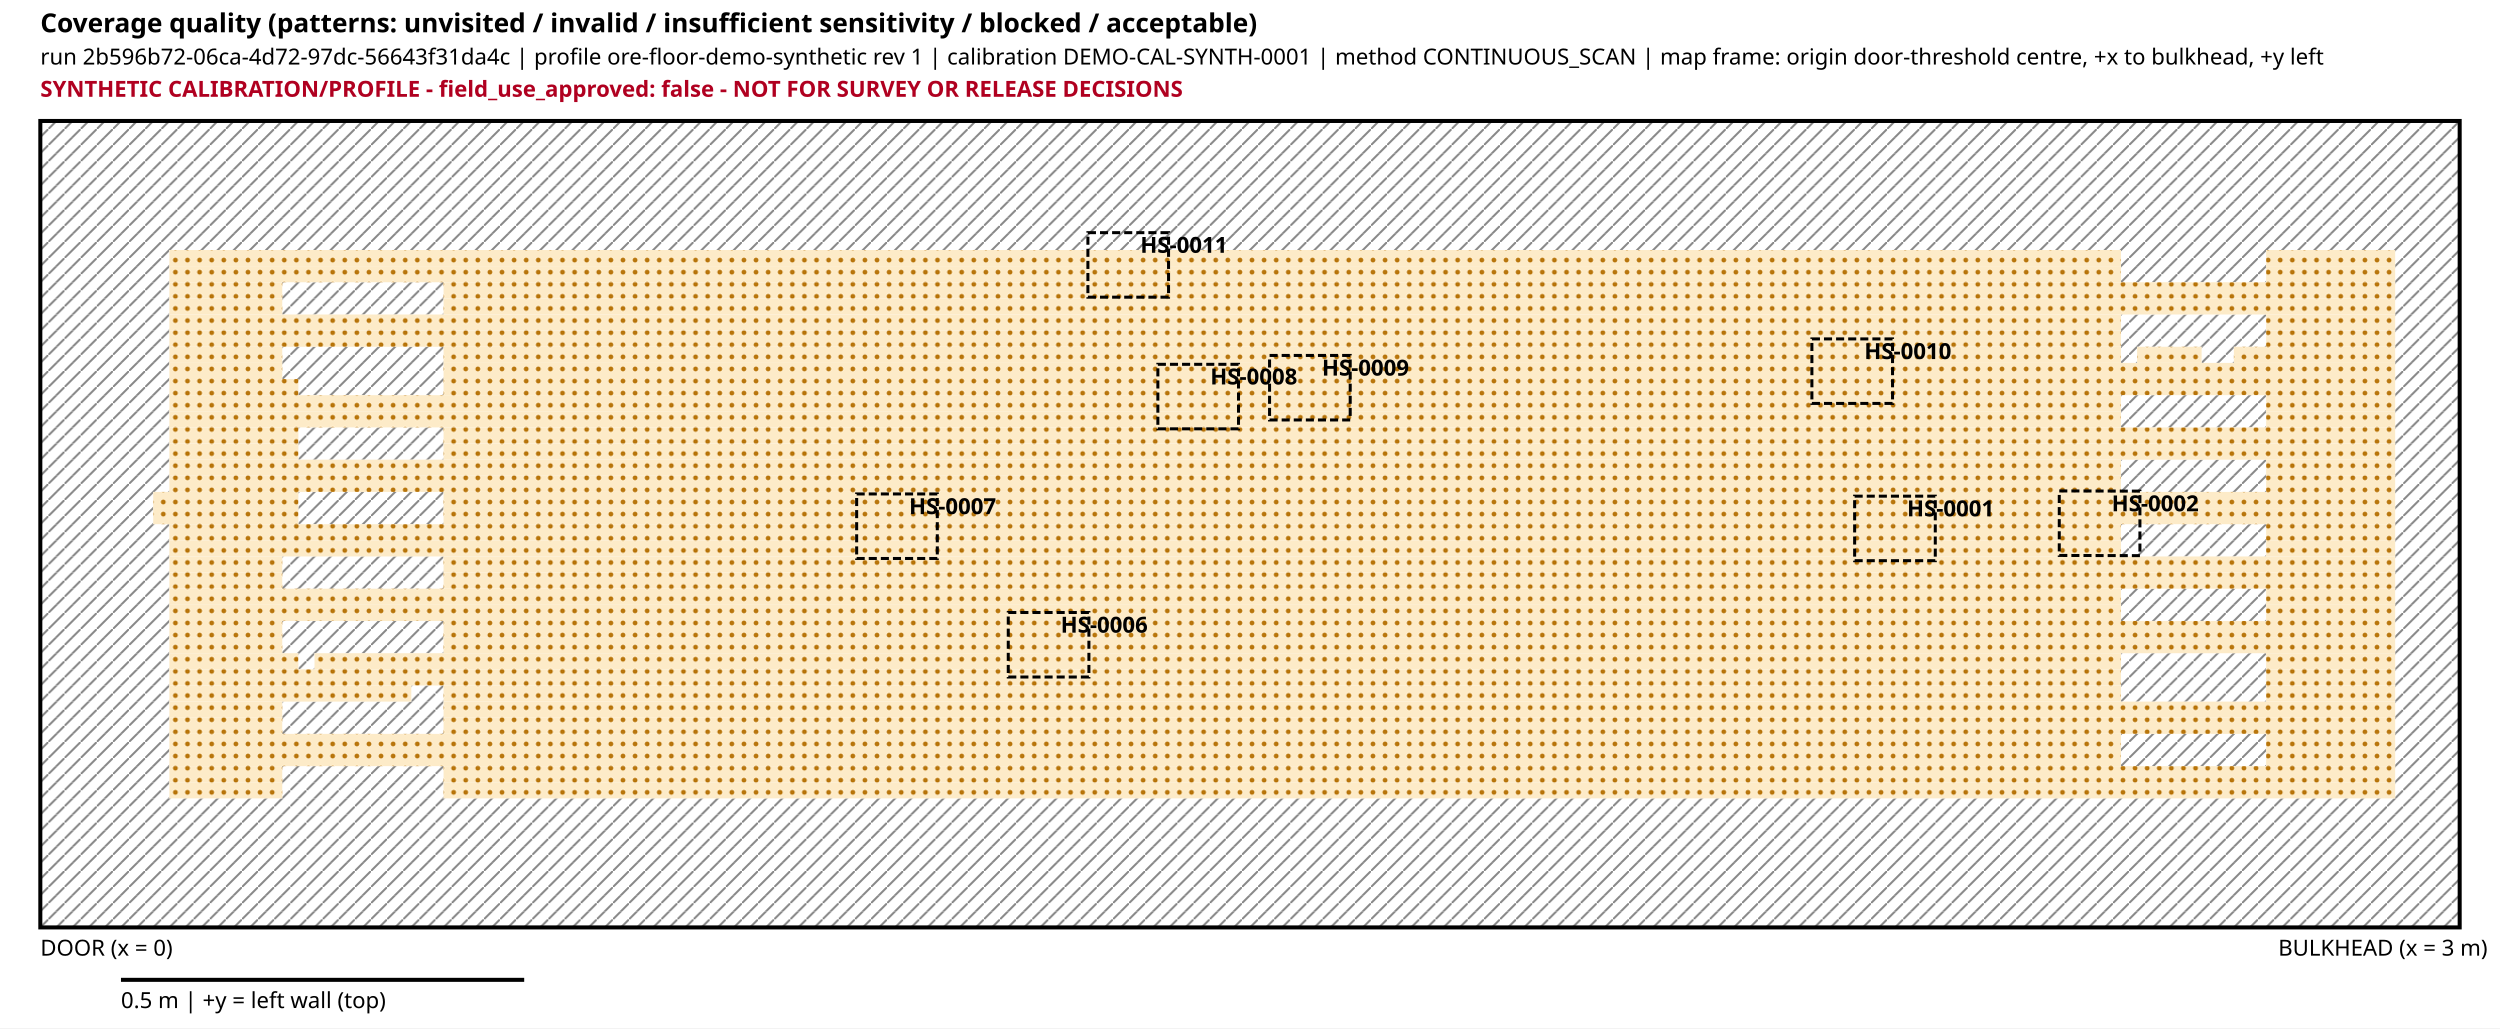
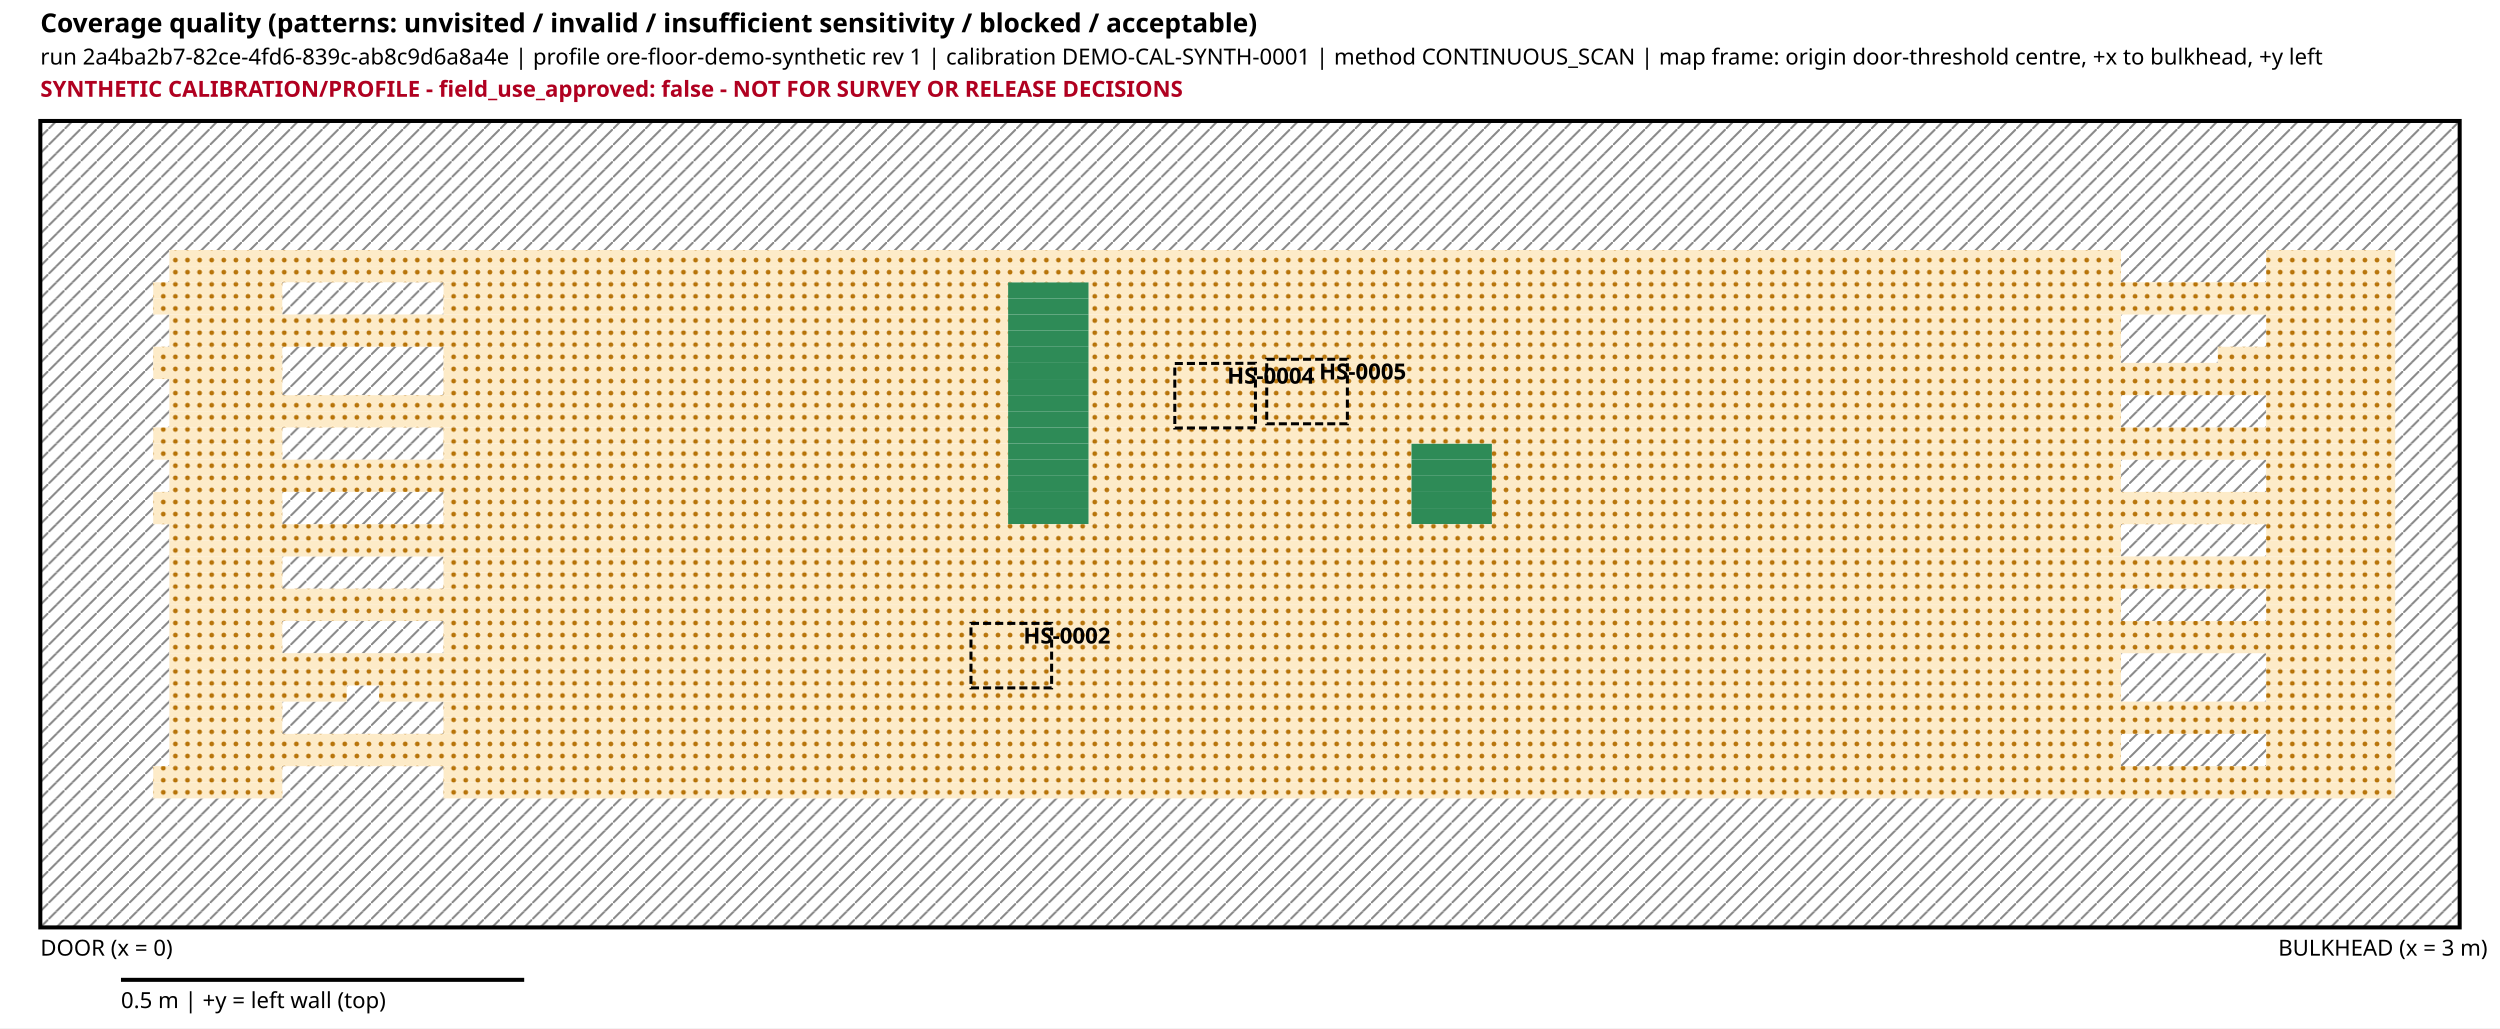
<svg xmlns="http://www.w3.org/2000/svg" width="1240" height="510" viewBox="0 0 1240 510" font-family="sans-serif" font-size="11">
  <defs>
    <pattern id="p-UNVISITED" width="8" height="8" patternUnits="userSpaceOnUse">
      <rect width="8" height="8" fill="#fff" />
      <path d="M0 8L8 0" stroke="#888" stroke-width="1" />
    </pattern>
    <pattern id="p-INVALID_DATA" width="8" height="8" patternUnits="userSpaceOnUse">
      <rect width="8" height="8" fill="#f6d5d5" />
      <path d="M0 0L8 8M0 8L8 0" stroke="#c83c3c" stroke-width="1" />
    </pattern>
    <pattern id="p-INSUFFICIENT_SENSITIVITY" width="6" height="6" patternUnits="userSpaceOnUse">
      <rect width="6" height="6" fill="#fdebc8" />
      <circle cx="3" cy="3" r="1.2" fill="#b9770e" />
    </pattern>
    <pattern id="p-BLOCKED" width="8" height="8" patternUnits="userSpaceOnUse">
      <rect width="8" height="8" fill="#e4dcf0" />
      <path d="M0 4H8" stroke="#785aa0" stroke-width="2" />
    </pattern>
    <pattern id="p-EXCLUDED" width="8" height="8" patternUnits="userSpaceOnUse">
      <rect width="8" height="8" fill="#5a5a5a" />
    </pattern>
    <pattern id="p-ACCEPTABLE" width="8" height="8" patternUnits="userSpaceOnUse">
      <rect width="8" height="8" fill="#2e8b57" />
    </pattern>
  </defs>
  <rect width="1240" height="510" fill="#fff" />
  <text x="20" y="16" font-size="13" font-weight="bold">Coverage quality (patterns: unvisited / invalid / insufficient sensitivity / blocked / acceptable)</text>
-   <text x="20" y="32">run 2b596b72-06ca-4d72-97dc-56643f31da4c | profile ore-floor-demo-synthetic rev 1 | calibration DEMO-CAL-SYNTH-0001 | method CONTINUOUS_SCAN | map frame: origin door-threshold centre, +x to bulkhead, +y left</text>
+   <text x="20" y="32">run 2a4ba2b7-82ce-4fd6-839c-ab8c9d6a8a4e | profile ore-floor-demo-synthetic rev 1 | calibration DEMO-CAL-SYNTH-0001 | method CONTINUOUS_SCAN | map frame: origin door-threshold centre, +x to bulkhead, +y left</text>
  <text x="20" y="48" fill="#b00020" font-weight="bold">SYNTHETIC CALIBRATION/PROFILE - field_use_approved: false - NOT FOR SURVEY OR RELEASE DECISIONS</text>
  <rect x="20.0" y="452.0" width="1200.0" height="8.0" fill="url(#p-UNVISITED)" />
  <rect x="20.0" y="444.0" width="1200.0" height="8.0" fill="url(#p-UNVISITED)" />
  <rect x="20.0" y="436.0" width="1200.0" height="8.0" fill="url(#p-UNVISITED)" />
  <rect x="20.0" y="428.0" width="1200.0" height="8.0" fill="url(#p-UNVISITED)" />
  <rect x="20.0" y="420.0" width="1200.0" height="8.0" fill="url(#p-UNVISITED)" />
  <rect x="20.0" y="412.0" width="1200.0" height="8.0" fill="url(#p-UNVISITED)" />
  <rect x="20.0" y="404.0" width="1200.0" height="8.0" fill="url(#p-UNVISITED)" />
  <rect x="20.0" y="396.0" width="1200.0" height="8.0" fill="url(#p-UNVISITED)" />
-   <rect x="20.0" y="388.0" width="64.0" height="8.0" fill="url(#p-UNVISITED)" />
+   <rect x="20.0" y="388.0" width="56.0" height="8.0" fill="url(#p-UNVISITED)" />
  <rect x="140.0" y="388.0" width="80.0" height="8.0" fill="url(#p-UNVISITED)" />
  <rect x="1188.0" y="388.0" width="32.0" height="8.0" fill="url(#p-UNVISITED)" />
-   <rect x="20.0" y="380.0" width="64.0" height="8.0" fill="url(#p-UNVISITED)" />
+   <rect x="20.0" y="380.0" width="56.0" height="8.0" fill="url(#p-UNVISITED)" />
  <rect x="140.0" y="380.0" width="80.0" height="8.0" fill="url(#p-UNVISITED)" />
  <rect x="1188.0" y="380.0" width="32.0" height="8.0" fill="url(#p-UNVISITED)" />
  <rect x="20.0" y="372.0" width="64.0" height="8.0" fill="url(#p-UNVISITED)" />
  <rect x="1052.0" y="372.0" width="72.0" height="8.0" fill="url(#p-UNVISITED)" />
  <rect x="1188.0" y="372.0" width="32.0" height="8.0" fill="url(#p-UNVISITED)" />
  <rect x="20.0" y="364.0" width="64.0" height="8.0" fill="url(#p-UNVISITED)" />
  <rect x="1052.0" y="364.0" width="72.0" height="8.0" fill="url(#p-UNVISITED)" />
  <rect x="1188.0" y="364.0" width="32.0" height="8.0" fill="url(#p-UNVISITED)" />
  <rect x="20.0" y="356.0" width="64.0" height="8.0" fill="url(#p-UNVISITED)" />
  <rect x="140.0" y="356.0" width="80.0" height="8.0" fill="url(#p-UNVISITED)" />
  <rect x="1188.0" y="356.0" width="32.0" height="8.0" fill="url(#p-UNVISITED)" />
  <rect x="20.0" y="348.0" width="64.0" height="8.0" fill="url(#p-UNVISITED)" />
  <rect x="140.0" y="348.0" width="80.0" height="8.0" fill="url(#p-UNVISITED)" />
  <rect x="1188.0" y="348.0" width="32.0" height="8.0" fill="url(#p-UNVISITED)" />
  <rect x="20.0" y="340.0" width="64.0" height="8.0" fill="url(#p-UNVISITED)" />
-   <rect x="204.0" y="340.0" width="16.0" height="8.0" fill="url(#p-UNVISITED)" />
+   <rect x="172.0" y="340.0" width="16.0" height="8.0" fill="url(#p-UNVISITED)" />
  <rect x="1052.0" y="340.0" width="72.0" height="8.0" fill="url(#p-UNVISITED)" />
  <rect x="1188.0" y="340.0" width="32.0" height="8.0" fill="url(#p-UNVISITED)" />
  <rect x="20.0" y="332.0" width="64.0" height="8.0" fill="url(#p-UNVISITED)" />
  <rect x="1052.0" y="332.0" width="72.0" height="8.0" fill="url(#p-UNVISITED)" />
  <rect x="1188.0" y="332.0" width="32.0" height="8.0" fill="url(#p-UNVISITED)" />
  <rect x="20.0" y="324.0" width="64.0" height="8.0" fill="url(#p-UNVISITED)" />
-   <rect x="148.0" y="324.0" width="8.0" height="8.0" fill="url(#p-UNVISITED)" />
  <rect x="1052.0" y="324.0" width="72.0" height="8.0" fill="url(#p-UNVISITED)" />
  <rect x="1188.0" y="324.0" width="32.0" height="8.0" fill="url(#p-UNVISITED)" />
  <rect x="20.0" y="316.0" width="64.0" height="8.0" fill="url(#p-UNVISITED)" />
  <rect x="140.0" y="316.0" width="80.0" height="8.0" fill="url(#p-UNVISITED)" />
  <rect x="1188.0" y="316.0" width="32.0" height="8.0" fill="url(#p-UNVISITED)" />
  <rect x="20.0" y="308.0" width="64.0" height="8.0" fill="url(#p-UNVISITED)" />
  <rect x="140.0" y="308.0" width="80.0" height="8.0" fill="url(#p-UNVISITED)" />
  <rect x="1188.0" y="308.0" width="32.0" height="8.0" fill="url(#p-UNVISITED)" />
  <rect x="20.0" y="300.0" width="64.0" height="8.0" fill="url(#p-UNVISITED)" />
  <rect x="1052.0" y="300.0" width="72.0" height="8.0" fill="url(#p-UNVISITED)" />
  <rect x="1188.0" y="300.0" width="32.0" height="8.0" fill="url(#p-UNVISITED)" />
  <rect x="20.0" y="292.0" width="64.0" height="8.0" fill="url(#p-UNVISITED)" />
  <rect x="1052.0" y="292.0" width="72.0" height="8.0" fill="url(#p-UNVISITED)" />
  <rect x="1188.0" y="292.0" width="32.0" height="8.0" fill="url(#p-UNVISITED)" />
  <rect x="20.0" y="284.0" width="64.0" height="8.0" fill="url(#p-UNVISITED)" />
  <rect x="140.0" y="284.0" width="80.0" height="8.0" fill="url(#p-UNVISITED)" />
  <rect x="1188.0" y="284.0" width="32.0" height="8.0" fill="url(#p-UNVISITED)" />
  <rect x="20.0" y="276.0" width="64.0" height="8.0" fill="url(#p-UNVISITED)" />
  <rect x="140.0" y="276.0" width="80.0" height="8.0" fill="url(#p-UNVISITED)" />
  <rect x="1188.0" y="276.0" width="32.0" height="8.0" fill="url(#p-UNVISITED)" />
  <rect x="20.0" y="268.0" width="64.0" height="8.0" fill="url(#p-UNVISITED)" />
  <rect x="1052.0" y="268.0" width="72.0" height="8.0" fill="url(#p-UNVISITED)" />
  <rect x="1188.0" y="268.0" width="32.0" height="8.0" fill="url(#p-UNVISITED)" />
  <rect x="20.0" y="260.0" width="64.0" height="8.0" fill="url(#p-UNVISITED)" />
  <rect x="1052.0" y="260.0" width="72.0" height="8.0" fill="url(#p-UNVISITED)" />
  <rect x="1188.0" y="260.0" width="32.0" height="8.0" fill="url(#p-UNVISITED)" />
  <rect x="20.0" y="252.0" width="56.0" height="8.0" fill="url(#p-UNVISITED)" />
-   <rect x="148.0" y="252.0" width="72.0" height="8.0" fill="url(#p-UNVISITED)" />
+   <rect x="140.0" y="252.0" width="80.0" height="8.0" fill="url(#p-UNVISITED)" />
  <rect x="1188.0" y="252.0" width="32.0" height="8.0" fill="url(#p-UNVISITED)" />
  <rect x="20.0" y="244.0" width="56.0" height="8.0" fill="url(#p-UNVISITED)" />
-   <rect x="148.0" y="244.0" width="72.0" height="8.0" fill="url(#p-UNVISITED)" />
+   <rect x="140.0" y="244.0" width="80.0" height="8.0" fill="url(#p-UNVISITED)" />
  <rect x="1188.0" y="244.0" width="32.0" height="8.0" fill="url(#p-UNVISITED)" />
  <rect x="20.0" y="236.0" width="64.0" height="8.0" fill="url(#p-UNVISITED)" />
  <rect x="1052.0" y="236.0" width="72.0" height="8.0" fill="url(#p-UNVISITED)" />
  <rect x="1188.0" y="236.0" width="32.0" height="8.0" fill="url(#p-UNVISITED)" />
  <rect x="20.0" y="228.0" width="64.0" height="8.0" fill="url(#p-UNVISITED)" />
  <rect x="1052.0" y="228.0" width="72.0" height="8.0" fill="url(#p-UNVISITED)" />
  <rect x="1188.0" y="228.0" width="32.0" height="8.0" fill="url(#p-UNVISITED)" />
-   <rect x="20.0" y="220.0" width="64.0" height="8.0" fill="url(#p-UNVISITED)" />
-   <rect x="148.0" y="220.0" width="72.0" height="8.0" fill="url(#p-UNVISITED)" />
+   <rect x="20.0" y="220.0" width="56.0" height="8.0" fill="url(#p-UNVISITED)" />
+   <rect x="140.0" y="220.0" width="80.0" height="8.0" fill="url(#p-UNVISITED)" />
  <rect x="1188.0" y="220.0" width="32.0" height="8.0" fill="url(#p-UNVISITED)" />
-   <rect x="20.0" y="212.0" width="64.0" height="8.0" fill="url(#p-UNVISITED)" />
-   <rect x="148.0" y="212.0" width="72.0" height="8.0" fill="url(#p-UNVISITED)" />
+   <rect x="20.0" y="212.0" width="56.0" height="8.0" fill="url(#p-UNVISITED)" />
+   <rect x="140.0" y="212.0" width="80.0" height="8.0" fill="url(#p-UNVISITED)" />
  <rect x="1188.0" y="212.0" width="32.0" height="8.0" fill="url(#p-UNVISITED)" />
  <rect x="20.0" y="204.0" width="64.0" height="8.0" fill="url(#p-UNVISITED)" />
  <rect x="1052.0" y="204.0" width="72.0" height="8.0" fill="url(#p-UNVISITED)" />
  <rect x="1188.0" y="204.0" width="32.0" height="8.0" fill="url(#p-UNVISITED)" />
  <rect x="20.0" y="196.0" width="64.0" height="8.0" fill="url(#p-UNVISITED)" />
  <rect x="1052.0" y="196.0" width="72.0" height="8.0" fill="url(#p-UNVISITED)" />
  <rect x="1188.0" y="196.0" width="32.0" height="8.0" fill="url(#p-UNVISITED)" />
  <rect x="20.0" y="188.0" width="64.0" height="8.0" fill="url(#p-UNVISITED)" />
-   <rect x="148.0" y="188.0" width="72.0" height="8.0" fill="url(#p-UNVISITED)" />
+   <rect x="140.0" y="188.0" width="80.0" height="8.0" fill="url(#p-UNVISITED)" />
  <rect x="1188.0" y="188.0" width="32.0" height="8.0" fill="url(#p-UNVISITED)" />
-   <rect x="20.0" y="180.0" width="64.0" height="8.0" fill="url(#p-UNVISITED)" />
+   <rect x="20.0" y="180.0" width="56.0" height="8.0" fill="url(#p-UNVISITED)" />
  <rect x="140.0" y="180.0" width="80.0" height="8.0" fill="url(#p-UNVISITED)" />
  <rect x="1188.0" y="180.0" width="32.0" height="8.0" fill="url(#p-UNVISITED)" />
-   <rect x="20.0" y="172.0" width="64.0" height="8.0" fill="url(#p-UNVISITED)" />
+   <rect x="20.0" y="172.0" width="56.0" height="8.0" fill="url(#p-UNVISITED)" />
  <rect x="140.0" y="172.0" width="80.0" height="8.0" fill="url(#p-UNVISITED)" />
-   <rect x="1052.0" y="172.0" width="8.0" height="8.0" fill="url(#p-UNVISITED)" />
-   <rect x="1092.0" y="172.0" width="16.0" height="8.0" fill="url(#p-UNVISITED)" />
+   <rect x="1052.0" y="172.0" width="48.0" height="8.0" fill="url(#p-UNVISITED)" />
  <rect x="1188.0" y="172.0" width="32.0" height="8.0" fill="url(#p-UNVISITED)" />
  <rect x="20.0" y="164.0" width="64.0" height="8.0" fill="url(#p-UNVISITED)" />
  <rect x="1052.0" y="164.0" width="72.0" height="8.0" fill="url(#p-UNVISITED)" />
  <rect x="1188.0" y="164.0" width="32.0" height="8.0" fill="url(#p-UNVISITED)" />
  <rect x="20.0" y="156.0" width="64.0" height="8.0" fill="url(#p-UNVISITED)" />
  <rect x="1052.0" y="156.0" width="72.0" height="8.0" fill="url(#p-UNVISITED)" />
  <rect x="1188.0" y="156.0" width="32.0" height="8.0" fill="url(#p-UNVISITED)" />
-   <rect x="20.0" y="148.0" width="64.0" height="8.0" fill="url(#p-UNVISITED)" />
+   <rect x="20.0" y="148.0" width="56.0" height="8.0" fill="url(#p-UNVISITED)" />
  <rect x="140.0" y="148.0" width="80.0" height="8.0" fill="url(#p-UNVISITED)" />
  <rect x="1188.0" y="148.0" width="32.0" height="8.0" fill="url(#p-UNVISITED)" />
-   <rect x="20.0" y="140.0" width="64.0" height="8.0" fill="url(#p-UNVISITED)" />
+   <rect x="20.0" y="140.0" width="56.0" height="8.0" fill="url(#p-UNVISITED)" />
  <rect x="140.0" y="140.0" width="80.0" height="8.0" fill="url(#p-UNVISITED)" />
  <rect x="1188.0" y="140.0" width="32.0" height="8.0" fill="url(#p-UNVISITED)" />
  <rect x="20.0" y="132.0" width="64.0" height="8.0" fill="url(#p-UNVISITED)" />
  <rect x="1052.0" y="132.0" width="72.0" height="8.0" fill="url(#p-UNVISITED)" />
  <rect x="1188.0" y="132.0" width="32.0" height="8.0" fill="url(#p-UNVISITED)" />
  <rect x="20.0" y="124.0" width="64.0" height="8.0" fill="url(#p-UNVISITED)" />
  <rect x="1052.0" y="124.0" width="72.0" height="8.0" fill="url(#p-UNVISITED)" />
  <rect x="1188.0" y="124.0" width="32.0" height="8.0" fill="url(#p-UNVISITED)" />
  <rect x="20.0" y="116.0" width="1200.0" height="8.0" fill="url(#p-UNVISITED)" />
  <rect x="20.0" y="108.0" width="1200.0" height="8.0" fill="url(#p-UNVISITED)" />
  <rect x="20.0" y="100.0" width="1200.0" height="8.0" fill="url(#p-UNVISITED)" />
  <rect x="20.0" y="92.0" width="1200.0" height="8.0" fill="url(#p-UNVISITED)" />
  <rect x="20.0" y="84.0" width="1200.0" height="8.0" fill="url(#p-UNVISITED)" />
  <rect x="20.0" y="76.0" width="1200.0" height="8.0" fill="url(#p-UNVISITED)" />
  <rect x="20.0" y="68.0" width="1200.0" height="8.0" fill="url(#p-UNVISITED)" />
  <rect x="20.0" y="60.0" width="1200.0" height="8.0" fill="url(#p-UNVISITED)" />
-   <rect x="84.0" y="388.0" width="56.0" height="8.0" fill="url(#p-INSUFFICIENT_SENSITIVITY)" />
+   <rect x="500.0" y="252.0" width="40.0" height="8.0" fill="url(#p-ACCEPTABLE)" />
+   <rect x="700.0" y="252.0" width="40.0" height="8.0" fill="url(#p-ACCEPTABLE)" />
+   <rect x="500.0" y="244.0" width="40.0" height="8.0" fill="url(#p-ACCEPTABLE)" />
+   <rect x="700.0" y="244.0" width="40.0" height="8.0" fill="url(#p-ACCEPTABLE)" />
+   <rect x="500.0" y="236.0" width="40.0" height="8.0" fill="url(#p-ACCEPTABLE)" />
+   <rect x="700.0" y="236.0" width="40.0" height="8.0" fill="url(#p-ACCEPTABLE)" />
+   <rect x="500.0" y="228.0" width="40.0" height="8.0" fill="url(#p-ACCEPTABLE)" />
+   <rect x="700.0" y="228.0" width="40.0" height="8.0" fill="url(#p-ACCEPTABLE)" />
+   <rect x="500.0" y="220.0" width="40.0" height="8.0" fill="url(#p-ACCEPTABLE)" />
+   <rect x="700.0" y="220.0" width="40.0" height="8.0" fill="url(#p-ACCEPTABLE)" />
+   <rect x="500.0" y="212.0" width="40.0" height="8.0" fill="url(#p-ACCEPTABLE)" />
+   <rect x="500.0" y="204.0" width="40.0" height="8.0" fill="url(#p-ACCEPTABLE)" />
+   <rect x="500.0" y="196.0" width="40.0" height="8.0" fill="url(#p-ACCEPTABLE)" />
+   <rect x="500.0" y="188.0" width="40.0" height="8.0" fill="url(#p-ACCEPTABLE)" />
+   <rect x="500.0" y="180.0" width="40.0" height="8.0" fill="url(#p-ACCEPTABLE)" />
+   <rect x="500.0" y="172.0" width="40.0" height="8.0" fill="url(#p-ACCEPTABLE)" />
+   <rect x="500.0" y="164.0" width="40.0" height="8.0" fill="url(#p-ACCEPTABLE)" />
+   <rect x="500.0" y="156.0" width="40.0" height="8.0" fill="url(#p-ACCEPTABLE)" />
+   <rect x="500.0" y="148.0" width="40.0" height="8.0" fill="url(#p-ACCEPTABLE)" />
+   <rect x="500.0" y="140.0" width="40.0" height="8.0" fill="url(#p-ACCEPTABLE)" />
+   <rect x="76.0" y="388.0" width="64.0" height="8.0" fill="url(#p-INSUFFICIENT_SENSITIVITY)" />
  <rect x="220.0" y="388.0" width="968.0" height="8.0" fill="url(#p-INSUFFICIENT_SENSITIVITY)" />
-   <rect x="84.0" y="380.0" width="56.0" height="8.0" fill="url(#p-INSUFFICIENT_SENSITIVITY)" />
+   <rect x="76.0" y="380.0" width="64.0" height="8.0" fill="url(#p-INSUFFICIENT_SENSITIVITY)" />
  <rect x="220.0" y="380.0" width="968.0" height="8.0" fill="url(#p-INSUFFICIENT_SENSITIVITY)" />
  <rect x="84.0" y="372.0" width="968.0" height="8.0" fill="url(#p-INSUFFICIENT_SENSITIVITY)" />
  <rect x="1124.0" y="372.0" width="64.0" height="8.0" fill="url(#p-INSUFFICIENT_SENSITIVITY)" />
  <rect x="84.0" y="364.0" width="968.0" height="8.0" fill="url(#p-INSUFFICIENT_SENSITIVITY)" />
  <rect x="1124.0" y="364.0" width="64.0" height="8.0" fill="url(#p-INSUFFICIENT_SENSITIVITY)" />
  <rect x="84.0" y="356.0" width="56.0" height="8.0" fill="url(#p-INSUFFICIENT_SENSITIVITY)" />
  <rect x="220.0" y="356.0" width="968.0" height="8.0" fill="url(#p-INSUFFICIENT_SENSITIVITY)" />
  <rect x="84.0" y="348.0" width="56.0" height="8.0" fill="url(#p-INSUFFICIENT_SENSITIVITY)" />
  <rect x="220.0" y="348.0" width="968.0" height="8.0" fill="url(#p-INSUFFICIENT_SENSITIVITY)" />
-   <rect x="84.0" y="340.0" width="120.0" height="8.0" fill="url(#p-INSUFFICIENT_SENSITIVITY)" />
-   <rect x="220.0" y="340.0" width="832.0" height="8.0" fill="url(#p-INSUFFICIENT_SENSITIVITY)" />
+   <rect x="84.0" y="340.0" width="88.0" height="8.0" fill="url(#p-INSUFFICIENT_SENSITIVITY)" />
+   <rect x="188.0" y="340.0" width="864.0" height="8.0" fill="url(#p-INSUFFICIENT_SENSITIVITY)" />
  <rect x="1124.0" y="340.0" width="64.0" height="8.0" fill="url(#p-INSUFFICIENT_SENSITIVITY)" />
  <rect x="84.0" y="332.0" width="968.0" height="8.0" fill="url(#p-INSUFFICIENT_SENSITIVITY)" />
  <rect x="1124.0" y="332.0" width="64.0" height="8.0" fill="url(#p-INSUFFICIENT_SENSITIVITY)" />
-   <rect x="84.0" y="324.0" width="64.0" height="8.0" fill="url(#p-INSUFFICIENT_SENSITIVITY)" />
-   <rect x="156.0" y="324.0" width="896.0" height="8.0" fill="url(#p-INSUFFICIENT_SENSITIVITY)" />
+   <rect x="84.0" y="324.0" width="968.0" height="8.0" fill="url(#p-INSUFFICIENT_SENSITIVITY)" />
  <rect x="1124.0" y="324.0" width="64.0" height="8.0" fill="url(#p-INSUFFICIENT_SENSITIVITY)" />
  <rect x="84.0" y="316.0" width="56.0" height="8.0" fill="url(#p-INSUFFICIENT_SENSITIVITY)" />
  <rect x="220.0" y="316.0" width="968.0" height="8.0" fill="url(#p-INSUFFICIENT_SENSITIVITY)" />
  <rect x="84.0" y="308.0" width="56.0" height="8.0" fill="url(#p-INSUFFICIENT_SENSITIVITY)" />
  <rect x="220.0" y="308.0" width="968.0" height="8.0" fill="url(#p-INSUFFICIENT_SENSITIVITY)" />
  <rect x="84.0" y="300.0" width="968.0" height="8.0" fill="url(#p-INSUFFICIENT_SENSITIVITY)" />
  <rect x="1124.0" y="300.0" width="64.0" height="8.0" fill="url(#p-INSUFFICIENT_SENSITIVITY)" />
  <rect x="84.0" y="292.0" width="968.0" height="8.0" fill="url(#p-INSUFFICIENT_SENSITIVITY)" />
  <rect x="1124.0" y="292.0" width="64.0" height="8.0" fill="url(#p-INSUFFICIENT_SENSITIVITY)" />
  <rect x="84.0" y="284.0" width="56.0" height="8.0" fill="url(#p-INSUFFICIENT_SENSITIVITY)" />
  <rect x="220.0" y="284.0" width="968.0" height="8.0" fill="url(#p-INSUFFICIENT_SENSITIVITY)" />
  <rect x="84.0" y="276.0" width="56.0" height="8.0" fill="url(#p-INSUFFICIENT_SENSITIVITY)" />
  <rect x="220.0" y="276.0" width="968.0" height="8.0" fill="url(#p-INSUFFICIENT_SENSITIVITY)" />
  <rect x="84.0" y="268.0" width="968.0" height="8.0" fill="url(#p-INSUFFICIENT_SENSITIVITY)" />
  <rect x="1124.0" y="268.0" width="64.0" height="8.0" fill="url(#p-INSUFFICIENT_SENSITIVITY)" />
  <rect x="84.0" y="260.0" width="968.0" height="8.0" fill="url(#p-INSUFFICIENT_SENSITIVITY)" />
  <rect x="1124.0" y="260.0" width="64.0" height="8.0" fill="url(#p-INSUFFICIENT_SENSITIVITY)" />
-   <rect x="76.0" y="252.0" width="72.0" height="8.0" fill="url(#p-INSUFFICIENT_SENSITIVITY)" />
-   <rect x="220.0" y="252.0" width="968.0" height="8.0" fill="url(#p-INSUFFICIENT_SENSITIVITY)" />
-   <rect x="76.0" y="244.0" width="72.0" height="8.0" fill="url(#p-INSUFFICIENT_SENSITIVITY)" />
-   <rect x="220.0" y="244.0" width="968.0" height="8.0" fill="url(#p-INSUFFICIENT_SENSITIVITY)" />
-   <rect x="84.0" y="236.0" width="968.0" height="8.0" fill="url(#p-INSUFFICIENT_SENSITIVITY)" />
+   <rect x="76.0" y="252.0" width="64.0" height="8.0" fill="url(#p-INSUFFICIENT_SENSITIVITY)" />
+   <rect x="220.0" y="252.0" width="280.0" height="8.0" fill="url(#p-INSUFFICIENT_SENSITIVITY)" />
+   <rect x="540.0" y="252.0" width="160.0" height="8.0" fill="url(#p-INSUFFICIENT_SENSITIVITY)" />
+   <rect x="740.0" y="252.0" width="448.0" height="8.0" fill="url(#p-INSUFFICIENT_SENSITIVITY)" />
+   <rect x="76.0" y="244.0" width="64.0" height="8.0" fill="url(#p-INSUFFICIENT_SENSITIVITY)" />
+   <rect x="220.0" y="244.0" width="280.0" height="8.0" fill="url(#p-INSUFFICIENT_SENSITIVITY)" />
+   <rect x="540.0" y="244.0" width="160.0" height="8.0" fill="url(#p-INSUFFICIENT_SENSITIVITY)" />
+   <rect x="740.0" y="244.0" width="448.0" height="8.0" fill="url(#p-INSUFFICIENT_SENSITIVITY)" />
+   <rect x="84.0" y="236.0" width="416.0" height="8.0" fill="url(#p-INSUFFICIENT_SENSITIVITY)" />
+   <rect x="540.0" y="236.0" width="160.0" height="8.0" fill="url(#p-INSUFFICIENT_SENSITIVITY)" />
+   <rect x="740.0" y="236.0" width="312.0" height="8.0" fill="url(#p-INSUFFICIENT_SENSITIVITY)" />
  <rect x="1124.0" y="236.0" width="64.0" height="8.0" fill="url(#p-INSUFFICIENT_SENSITIVITY)" />
-   <rect x="84.0" y="228.0" width="968.0" height="8.0" fill="url(#p-INSUFFICIENT_SENSITIVITY)" />
+   <rect x="84.0" y="228.0" width="416.0" height="8.0" fill="url(#p-INSUFFICIENT_SENSITIVITY)" />
+   <rect x="540.0" y="228.0" width="160.0" height="8.0" fill="url(#p-INSUFFICIENT_SENSITIVITY)" />
+   <rect x="740.0" y="228.0" width="312.0" height="8.0" fill="url(#p-INSUFFICIENT_SENSITIVITY)" />
  <rect x="1124.0" y="228.0" width="64.0" height="8.0" fill="url(#p-INSUFFICIENT_SENSITIVITY)" />
-   <rect x="84.0" y="220.0" width="64.0" height="8.0" fill="url(#p-INSUFFICIENT_SENSITIVITY)" />
-   <rect x="220.0" y="220.0" width="968.0" height="8.0" fill="url(#p-INSUFFICIENT_SENSITIVITY)" />
-   <rect x="84.0" y="212.0" width="64.0" height="8.0" fill="url(#p-INSUFFICIENT_SENSITIVITY)" />
-   <rect x="220.0" y="212.0" width="968.0" height="8.0" fill="url(#p-INSUFFICIENT_SENSITIVITY)" />
-   <rect x="84.0" y="204.0" width="968.0" height="8.0" fill="url(#p-INSUFFICIENT_SENSITIVITY)" />
+   <rect x="76.0" y="220.0" width="64.0" height="8.0" fill="url(#p-INSUFFICIENT_SENSITIVITY)" />
+   <rect x="220.0" y="220.0" width="280.0" height="8.0" fill="url(#p-INSUFFICIENT_SENSITIVITY)" />
+   <rect x="540.0" y="220.0" width="160.0" height="8.0" fill="url(#p-INSUFFICIENT_SENSITIVITY)" />
+   <rect x="740.0" y="220.0" width="448.0" height="8.0" fill="url(#p-INSUFFICIENT_SENSITIVITY)" />
+   <rect x="76.0" y="212.0" width="64.0" height="8.0" fill="url(#p-INSUFFICIENT_SENSITIVITY)" />
+   <rect x="220.0" y="212.0" width="280.0" height="8.0" fill="url(#p-INSUFFICIENT_SENSITIVITY)" />
+   <rect x="540.0" y="212.0" width="648.0" height="8.0" fill="url(#p-INSUFFICIENT_SENSITIVITY)" />
+   <rect x="84.0" y="204.0" width="416.0" height="8.0" fill="url(#p-INSUFFICIENT_SENSITIVITY)" />
+   <rect x="540.0" y="204.0" width="512.0" height="8.0" fill="url(#p-INSUFFICIENT_SENSITIVITY)" />
  <rect x="1124.0" y="204.0" width="64.0" height="8.0" fill="url(#p-INSUFFICIENT_SENSITIVITY)" />
-   <rect x="84.0" y="196.0" width="968.0" height="8.0" fill="url(#p-INSUFFICIENT_SENSITIVITY)" />
+   <rect x="84.0" y="196.0" width="416.0" height="8.0" fill="url(#p-INSUFFICIENT_SENSITIVITY)" />
+   <rect x="540.0" y="196.0" width="512.0" height="8.0" fill="url(#p-INSUFFICIENT_SENSITIVITY)" />
  <rect x="1124.0" y="196.0" width="64.0" height="8.0" fill="url(#p-INSUFFICIENT_SENSITIVITY)" />
-   <rect x="84.0" y="188.0" width="64.0" height="8.0" fill="url(#p-INSUFFICIENT_SENSITIVITY)" />
-   <rect x="220.0" y="188.0" width="968.0" height="8.0" fill="url(#p-INSUFFICIENT_SENSITIVITY)" />
-   <rect x="84.0" y="180.0" width="56.0" height="8.0" fill="url(#p-INSUFFICIENT_SENSITIVITY)" />
-   <rect x="220.0" y="180.0" width="968.0" height="8.0" fill="url(#p-INSUFFICIENT_SENSITIVITY)" />
-   <rect x="84.0" y="172.0" width="56.0" height="8.0" fill="url(#p-INSUFFICIENT_SENSITIVITY)" />
-   <rect x="220.0" y="172.0" width="832.0" height="8.0" fill="url(#p-INSUFFICIENT_SENSITIVITY)" />
-   <rect x="1060.0" y="172.0" width="32.0" height="8.0" fill="url(#p-INSUFFICIENT_SENSITIVITY)" />
-   <rect x="1108.0" y="172.0" width="80.0" height="8.0" fill="url(#p-INSUFFICIENT_SENSITIVITY)" />
-   <rect x="84.0" y="164.0" width="968.0" height="8.0" fill="url(#p-INSUFFICIENT_SENSITIVITY)" />
+   <rect x="84.0" y="188.0" width="56.0" height="8.0" fill="url(#p-INSUFFICIENT_SENSITIVITY)" />
+   <rect x="220.0" y="188.0" width="280.0" height="8.0" fill="url(#p-INSUFFICIENT_SENSITIVITY)" />
+   <rect x="540.0" y="188.0" width="648.0" height="8.0" fill="url(#p-INSUFFICIENT_SENSITIVITY)" />
+   <rect x="76.0" y="180.0" width="64.0" height="8.0" fill="url(#p-INSUFFICIENT_SENSITIVITY)" />
+   <rect x="220.0" y="180.0" width="280.0" height="8.0" fill="url(#p-INSUFFICIENT_SENSITIVITY)" />
+   <rect x="540.0" y="180.0" width="648.0" height="8.0" fill="url(#p-INSUFFICIENT_SENSITIVITY)" />
+   <rect x="76.0" y="172.0" width="64.0" height="8.0" fill="url(#p-INSUFFICIENT_SENSITIVITY)" />
+   <rect x="220.0" y="172.0" width="280.0" height="8.0" fill="url(#p-INSUFFICIENT_SENSITIVITY)" />
+   <rect x="540.0" y="172.0" width="512.0" height="8.0" fill="url(#p-INSUFFICIENT_SENSITIVITY)" />
+   <rect x="1100.0" y="172.0" width="88.0" height="8.0" fill="url(#p-INSUFFICIENT_SENSITIVITY)" />
+   <rect x="84.0" y="164.0" width="416.0" height="8.0" fill="url(#p-INSUFFICIENT_SENSITIVITY)" />
+   <rect x="540.0" y="164.0" width="512.0" height="8.0" fill="url(#p-INSUFFICIENT_SENSITIVITY)" />
  <rect x="1124.0" y="164.0" width="64.0" height="8.0" fill="url(#p-INSUFFICIENT_SENSITIVITY)" />
-   <rect x="84.0" y="156.0" width="968.0" height="8.0" fill="url(#p-INSUFFICIENT_SENSITIVITY)" />
+   <rect x="84.0" y="156.0" width="416.0" height="8.0" fill="url(#p-INSUFFICIENT_SENSITIVITY)" />
+   <rect x="540.0" y="156.0" width="512.0" height="8.0" fill="url(#p-INSUFFICIENT_SENSITIVITY)" />
  <rect x="1124.0" y="156.0" width="64.0" height="8.0" fill="url(#p-INSUFFICIENT_SENSITIVITY)" />
-   <rect x="84.0" y="148.0" width="56.0" height="8.0" fill="url(#p-INSUFFICIENT_SENSITIVITY)" />
-   <rect x="220.0" y="148.0" width="968.0" height="8.0" fill="url(#p-INSUFFICIENT_SENSITIVITY)" />
-   <rect x="84.0" y="140.0" width="56.0" height="8.0" fill="url(#p-INSUFFICIENT_SENSITIVITY)" />
-   <rect x="220.0" y="140.0" width="968.0" height="8.0" fill="url(#p-INSUFFICIENT_SENSITIVITY)" />
+   <rect x="76.0" y="148.0" width="64.0" height="8.0" fill="url(#p-INSUFFICIENT_SENSITIVITY)" />
+   <rect x="220.0" y="148.0" width="280.0" height="8.0" fill="url(#p-INSUFFICIENT_SENSITIVITY)" />
+   <rect x="540.0" y="148.0" width="648.0" height="8.0" fill="url(#p-INSUFFICIENT_SENSITIVITY)" />
+   <rect x="76.0" y="140.0" width="64.0" height="8.0" fill="url(#p-INSUFFICIENT_SENSITIVITY)" />
+   <rect x="220.0" y="140.0" width="280.0" height="8.0" fill="url(#p-INSUFFICIENT_SENSITIVITY)" />
+   <rect x="540.0" y="140.0" width="648.0" height="8.0" fill="url(#p-INSUFFICIENT_SENSITIVITY)" />
  <rect x="84.0" y="132.0" width="968.0" height="8.0" fill="url(#p-INSUFFICIENT_SENSITIVITY)" />
  <rect x="1124.0" y="132.0" width="64.0" height="8.0" fill="url(#p-INSUFFICIENT_SENSITIVITY)" />
  <rect x="84.0" y="124.0" width="968.0" height="8.0" fill="url(#p-INSUFFICIENT_SENSITIVITY)" />
  <rect x="1124.0" y="124.0" width="64.0" height="8.0" fill="url(#p-INSUFFICIENT_SENSITIVITY)" />
  <rect x="20.0" y="60.0" width="1200.0" height="400.0" fill="none" stroke="#000" stroke-width="2" />
  <text x="20.0" y="474.0">DOOR (x = 0)</text>
  <text x="1130.0" y="474.0">BULKHEAD (x = 3 m)</text>
  <line x1="60.0" y1="486.0" x2="260.0" y2="486.0" stroke="#000" stroke-width="2" />
  <text x="60.0" y="500.0">0.5 m | +y = left wall (top)</text>
-   <polygon points="959.9,246.1 919.9,246.1 919.9,278.1 959.9,278.1" fill="none" stroke="#000" stroke-width="1.5" stroke-dasharray="4 2" />
-   <text x="945.9" y="256.1" font-weight="bold">HS-0001</text>
-   <polygon points="1061.4,243.6 1021.4,243.5 1021.4,275.5 1061.4,275.6" fill="none" stroke="#000" stroke-width="1.5" stroke-dasharray="4 2" />
-   <text x="1047.4" y="253.6" font-weight="bold">HS-0002</text>
-   <polygon points="500.1,335.8 540.1,335.8 540.1,303.8 500.1,303.8" fill="none" stroke="#000" stroke-width="1.5" stroke-dasharray="4 2" />
-   <text x="526.1" y="313.8" font-weight="bold">HS-0006</text>
-   <polygon points="464.9,245.0 424.9,245.0 424.9,277.0 464.9,277.0" fill="none" stroke="#000" stroke-width="1.5" stroke-dasharray="4 2" />
-   <text x="450.9" y="255.0" font-weight="bold">HS-0007</text>
-   <polygon points="614.3,180.7 574.3,180.7 574.3,212.7 614.3,212.7" fill="none" stroke="#000" stroke-width="1.5" stroke-dasharray="4 2" />
-   <text x="600.3" y="190.7" font-weight="bold">HS-0008</text>
-   <polygon points="669.7,176.3 629.7,176.3 629.7,208.3 669.7,208.3" fill="none" stroke="#000" stroke-width="1.5" stroke-dasharray="4 2" />
-   <text x="655.7" y="186.3" font-weight="bold">HS-0009</text>
-   <polygon points="898.7,200.1 938.7,200.1 938.7,168.1 898.7,168.1" fill="none" stroke="#000" stroke-width="1.5" stroke-dasharray="4 2" />
-   <text x="924.7" y="178.1" font-weight="bold">HS-0010</text>
-   <polygon points="579.6,115.4 539.6,115.4 539.6,147.4 579.6,147.4" fill="none" stroke="#000" stroke-width="1.5" stroke-dasharray="4 2" />
-   <text x="565.6" y="125.4" font-weight="bold">HS-0011</text>
+   <polygon points="481.6,341.2 521.6,341.2 521.6,309.2 481.6,309.2" fill="none" stroke="#000" stroke-width="1.5" stroke-dasharray="4 2" />
+   <text x="507.6" y="319.2" font-weight="bold">HS-0002</text>
+   <polygon points="622.7,180.2 582.7,180.3 582.7,212.3 622.7,212.2" fill="none" stroke="#000" stroke-width="1.5" stroke-dasharray="4 2" />
+   <text x="608.7" y="190.3" font-weight="bold">HS-0004</text>
+   <polygon points="668.3,178.2 628.3,178.2 628.3,210.2 668.3,210.2" fill="none" stroke="#000" stroke-width="1.5" stroke-dasharray="4 2" />
+   <text x="654.3" y="188.2" font-weight="bold">HS-0005</text>
</svg>
